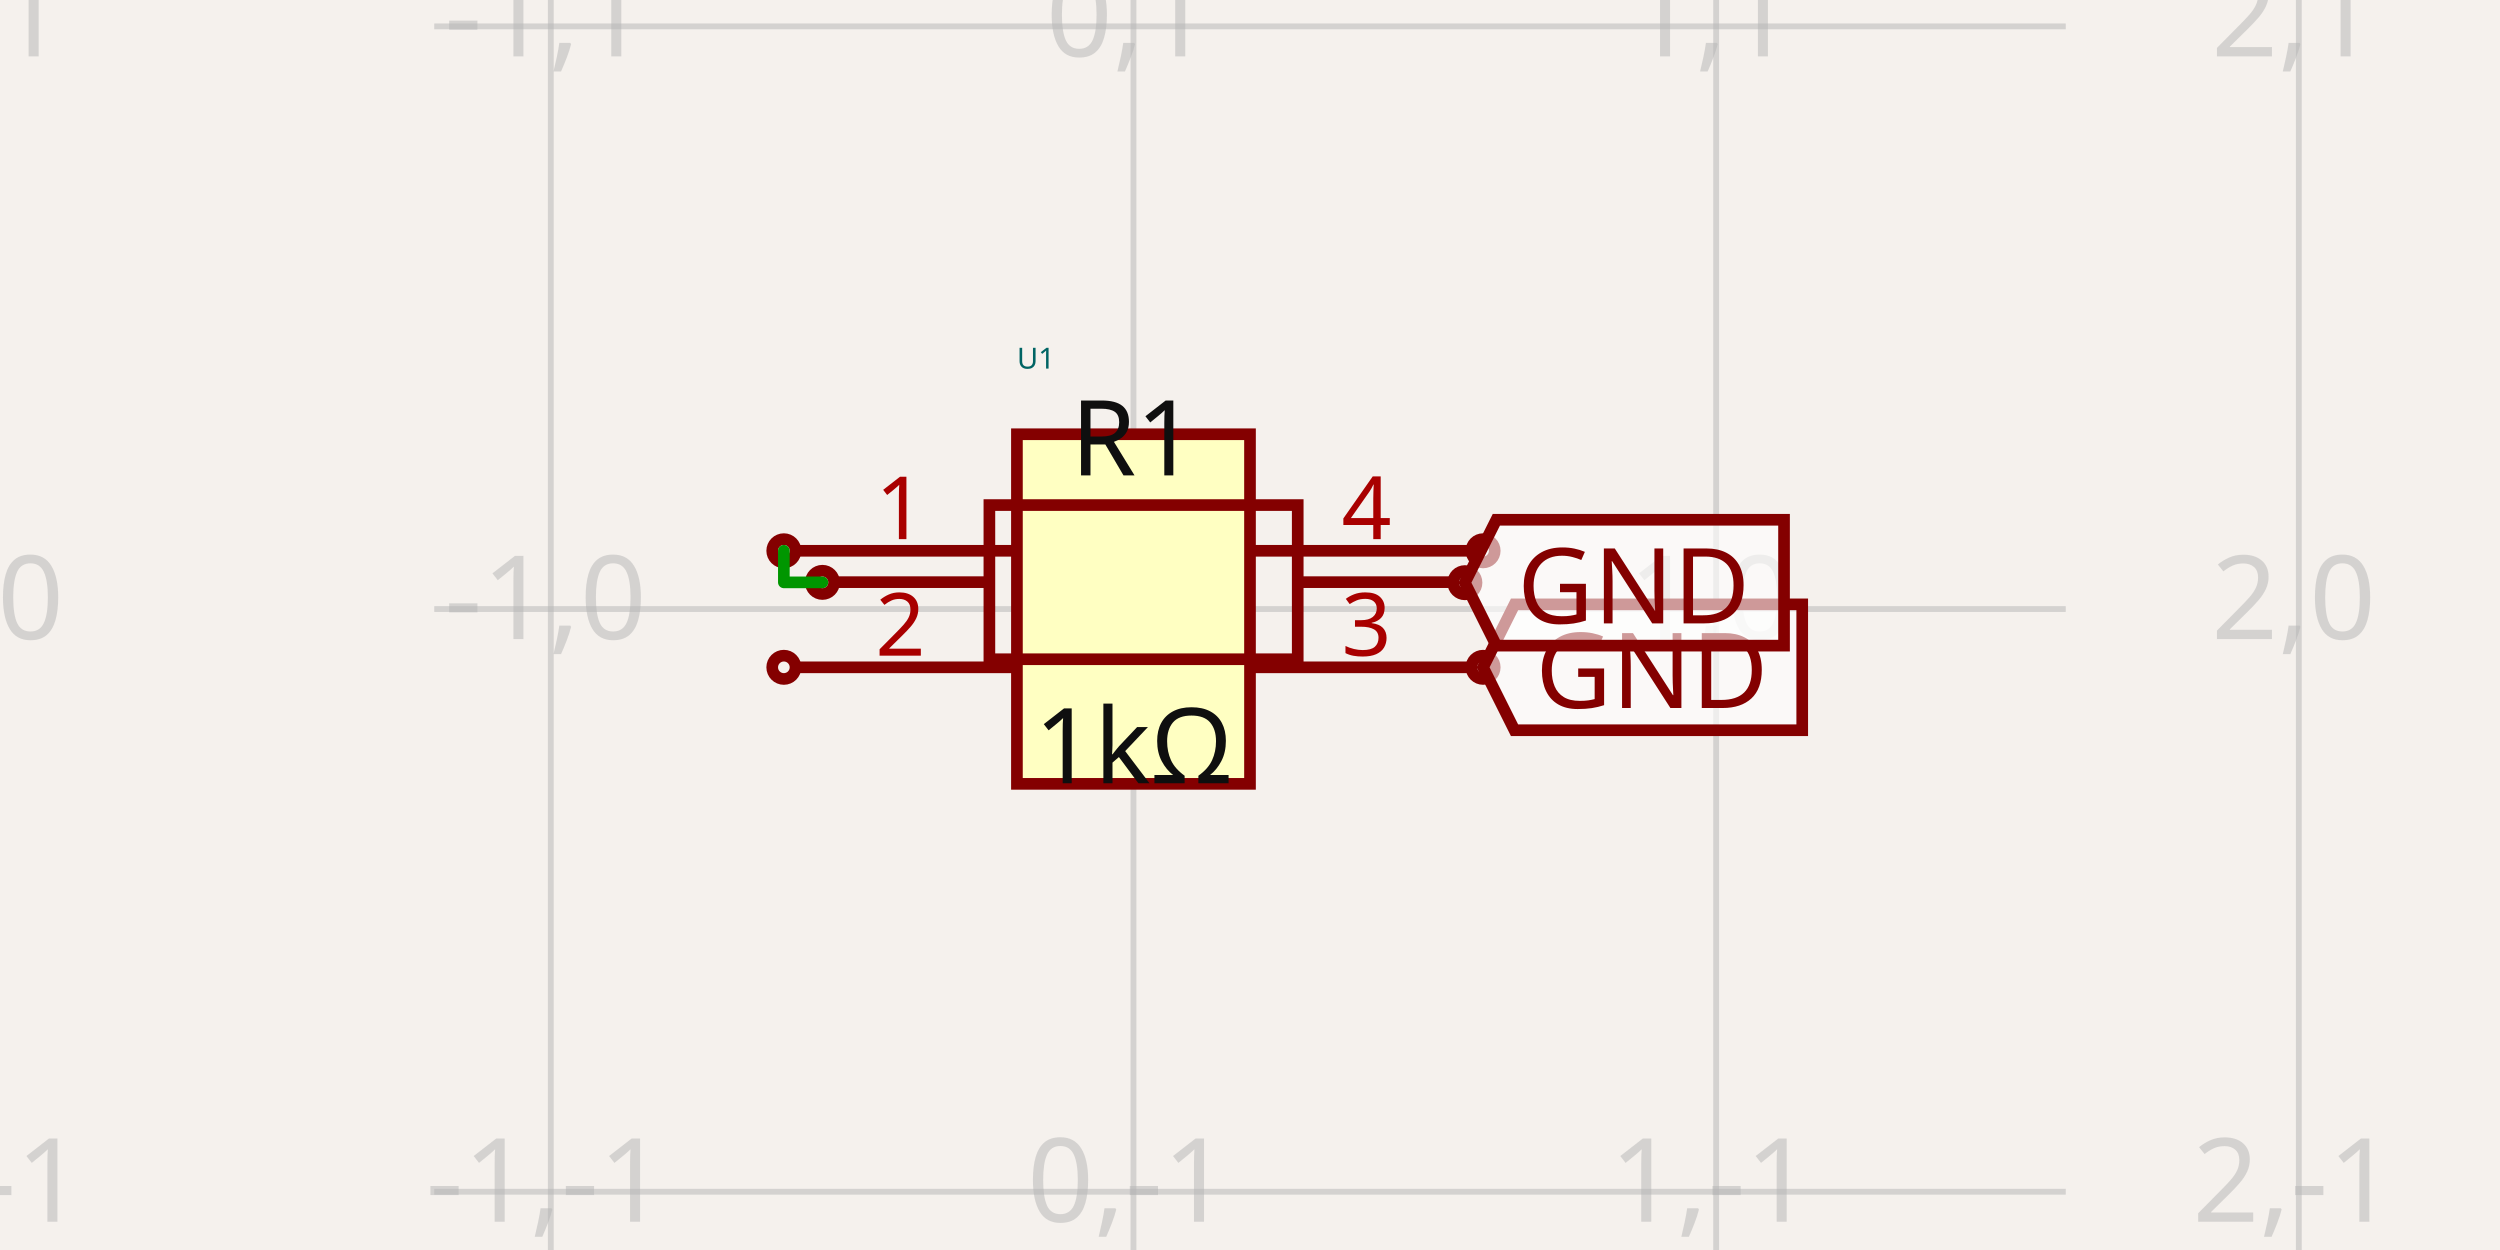
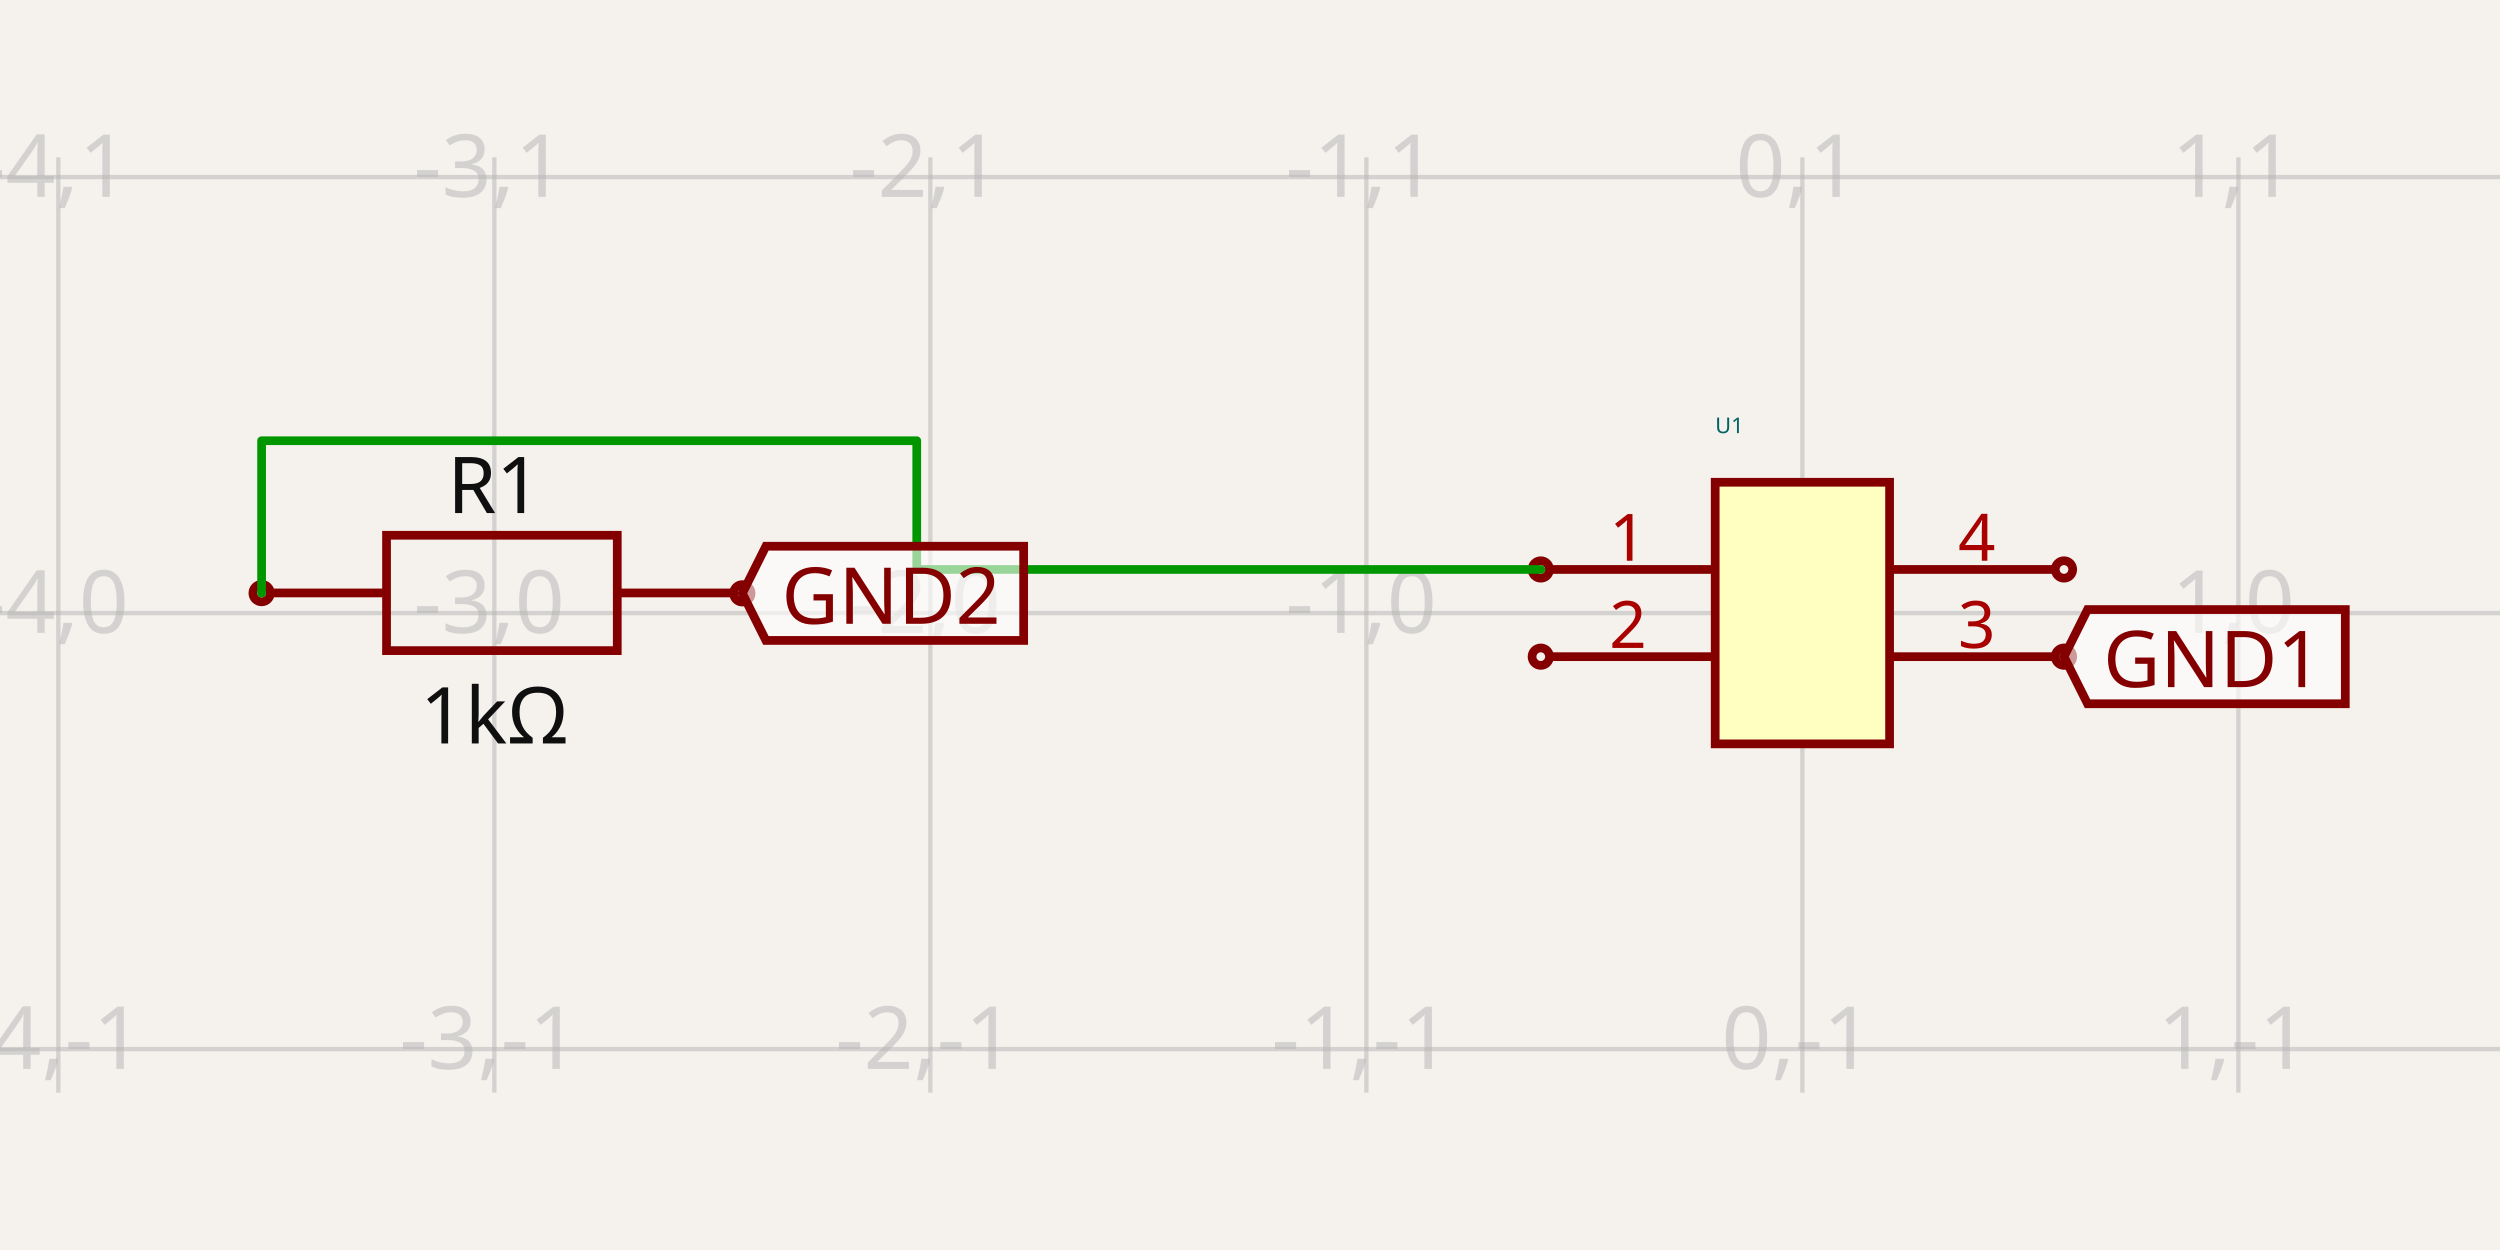
- <svg xmlns="http://www.w3.org/2000/svg" width="1200" height="600" style="background-color: rgb(245, 241, 237)" data-real-to-screen-transform="matrix(279.6865478275,0,0,-279.6865478275,544.0626904345,292.3447973897)">
+ <svg xmlns="http://www.w3.org/2000/svg" width="1200" height="600" style="background-color: rgb(245, 241, 237)" data-real-to-screen-transform="matrix(209.2856301853,0,0,-209.2856301853,865.1429917036,294.2717162662)">
  <style>
              .boundary { fill: rgb(245, 241, 237); }
              .schematic-boundary { fill: none; stroke: #fff; }
              .component { fill: none; stroke: rgb(132, 0, 0); }
              .chip { fill: rgb(255, 255, 194); stroke: rgb(132, 0, 0); }
              .component-pin { fill: none; stroke: rgb(132, 0, 0); }
              .trace:hover {
                filter: invert(1);
              }
              .trace:hover .trace-crossing-outline {
                opacity: 0;
              }
              .text { font-family: sans-serif; fill: rgb(0, 150, 0); }
              .pin-number { fill: rgb(169, 0, 0); }
              .port-label { fill: rgb(0, 100, 100); }
              .component-name { fill: rgb(0, 100, 100); }
            </style>
  <rect class="boundary" x="0" y="0" width="1200" height="600" />
  <g class="grid">
-     <line x1="-15.31" y1="600" x2="-15.31" y2="3.927880243281834e-11" stroke="rgb(181, 181, 181)" stroke-width="2.797" stroke-opacity="0.5" />
-     <line x1="264.376" y1="600" x2="264.376" y2="3.927880243281834e-11" stroke="rgb(181, 181, 181)" stroke-width="2.797" stroke-opacity="0.5" />
-     <line x1="544.063" y1="600" x2="544.063" y2="3.927880243281834e-11" stroke="rgb(181, 181, 181)" stroke-width="2.797" stroke-opacity="0.5" />
-     <line x1="823.749" y1="600" x2="823.749" y2="3.927880243281834e-11" stroke="rgb(181, 181, 181)" stroke-width="2.797" stroke-opacity="0.5" />
-     <line x1="1103.436" y1="600" x2="1103.436" y2="3.927880243281834e-11" stroke="rgb(181, 181, 181)" stroke-width="2.797" stroke-opacity="0.5" />
-     <line x1="208.439" y1="851.718" x2="991.561" y2="851.718" stroke="rgb(181, 181, 181)" stroke-width="2.797" stroke-opacity="0.5" />
-     <line x1="208.439" y1="572.031" x2="991.561" y2="572.031" stroke="rgb(181, 181, 181)" stroke-width="2.797" stroke-opacity="0.5" />
-     <line x1="208.439" y1="292.345" x2="991.561" y2="292.345" stroke="rgb(181, 181, 181)" stroke-width="2.797" stroke-opacity="0.5" />
-     <line x1="208.439" y1="12.658" x2="991.561" y2="12.658" stroke="rgb(181, 181, 181)" stroke-width="2.797" stroke-opacity="0.5" />
-     <line x1="208.439" y1="-267.028" x2="991.561" y2="-267.028" stroke="rgb(181, 181, 181)" stroke-width="2.797" stroke-opacity="0.5" />
-     <text x="-17.81" y="846.718" fill="rgb(181, 181, 181)" font-size="55.937" fill-opacity="0.5" text-anchor="middle" dominant-baseline="middle" font-family="sans-serif">-2,-2</text>
-     <text x="-17.81" y="567.031" fill="rgb(181, 181, 181)" font-size="55.937" fill-opacity="0.5" text-anchor="middle" dominant-baseline="middle" font-family="sans-serif">-2,-1</text>
-     <text x="-17.81" y="287.345" fill="rgb(181, 181, 181)" font-size="55.937" fill-opacity="0.5" text-anchor="middle" dominant-baseline="middle" font-family="sans-serif">-2,0</text>
-     <text x="-17.81" y="7.658" fill="rgb(181, 181, 181)" font-size="55.937" fill-opacity="0.5" text-anchor="middle" dominant-baseline="middle" font-family="sans-serif">-2,1</text>
-     <text x="-17.81" y="-272.028" fill="rgb(181, 181, 181)" font-size="55.937" fill-opacity="0.5" text-anchor="middle" dominant-baseline="middle" font-family="sans-serif">-2,2</text>
-     <text x="261.876" y="846.718" fill="rgb(181, 181, 181)" font-size="55.937" fill-opacity="0.5" text-anchor="middle" dominant-baseline="middle" font-family="sans-serif">-1,-2</text>
-     <text x="261.876" y="567.031" fill="rgb(181, 181, 181)" font-size="55.937" fill-opacity="0.5" text-anchor="middle" dominant-baseline="middle" font-family="sans-serif">-1,-1</text>
-     <text x="261.876" y="287.345" fill="rgb(181, 181, 181)" font-size="55.937" fill-opacity="0.5" text-anchor="middle" dominant-baseline="middle" font-family="sans-serif">-1,0</text>
-     <text x="261.876" y="7.658" fill="rgb(181, 181, 181)" font-size="55.937" fill-opacity="0.5" text-anchor="middle" dominant-baseline="middle" font-family="sans-serif">-1,1</text>
-     <text x="261.876" y="-272.028" fill="rgb(181, 181, 181)" font-size="55.937" fill-opacity="0.5" text-anchor="middle" dominant-baseline="middle" font-family="sans-serif">-1,2</text>
-     <text x="541.563" y="846.718" fill="rgb(181, 181, 181)" font-size="55.937" fill-opacity="0.5" text-anchor="middle" dominant-baseline="middle" font-family="sans-serif">0,-2</text>
-     <text x="541.563" y="567.031" fill="rgb(181, 181, 181)" font-size="55.937" fill-opacity="0.5" text-anchor="middle" dominant-baseline="middle" font-family="sans-serif">0,-1</text>
-     <text x="541.563" y="287.345" fill="rgb(181, 181, 181)" font-size="55.937" fill-opacity="0.5" text-anchor="middle" dominant-baseline="middle" font-family="sans-serif">0,0</text>
-     <text x="541.563" y="7.658" fill="rgb(181, 181, 181)" font-size="55.937" fill-opacity="0.5" text-anchor="middle" dominant-baseline="middle" font-family="sans-serif">0,1</text>
-     <text x="541.563" y="-272.028" fill="rgb(181, 181, 181)" font-size="55.937" fill-opacity="0.5" text-anchor="middle" dominant-baseline="middle" font-family="sans-serif">0,2</text>
-     <text x="821.249" y="846.718" fill="rgb(181, 181, 181)" font-size="55.937" fill-opacity="0.5" text-anchor="middle" dominant-baseline="middle" font-family="sans-serif">1,-2</text>
-     <text x="821.249" y="567.031" fill="rgb(181, 181, 181)" font-size="55.937" fill-opacity="0.5" text-anchor="middle" dominant-baseline="middle" font-family="sans-serif">1,-1</text>
-     <text x="821.249" y="287.345" fill="rgb(181, 181, 181)" font-size="55.937" fill-opacity="0.5" text-anchor="middle" dominant-baseline="middle" font-family="sans-serif">1,0</text>
-     <text x="821.249" y="7.658" fill="rgb(181, 181, 181)" font-size="55.937" fill-opacity="0.5" text-anchor="middle" dominant-baseline="middle" font-family="sans-serif">1,1</text>
-     <text x="821.249" y="-272.028" fill="rgb(181, 181, 181)" font-size="55.937" fill-opacity="0.5" text-anchor="middle" dominant-baseline="middle" font-family="sans-serif">1,2</text>
-     <text x="1100.936" y="846.718" fill="rgb(181, 181, 181)" font-size="55.937" fill-opacity="0.5" text-anchor="middle" dominant-baseline="middle" font-family="sans-serif">2,-2</text>
-     <text x="1100.936" y="567.031" fill="rgb(181, 181, 181)" font-size="55.937" fill-opacity="0.5" text-anchor="middle" dominant-baseline="middle" font-family="sans-serif">2,-1</text>
-     <text x="1100.936" y="287.345" fill="rgb(181, 181, 181)" font-size="55.937" fill-opacity="0.5" text-anchor="middle" dominant-baseline="middle" font-family="sans-serif">2,0</text>
-     <text x="1100.936" y="7.658" fill="rgb(181, 181, 181)" font-size="55.937" fill-opacity="0.5" text-anchor="middle" dominant-baseline="middle" font-family="sans-serif">2,1</text>
-     <text x="1100.936" y="-272.028" fill="rgb(181, 181, 181)" font-size="55.937" fill-opacity="0.5" text-anchor="middle" dominant-baseline="middle" font-family="sans-serif">2,2</text>
+     <line x1="-181.285" y1="524.486" x2="-181.285" y2="75.514" stroke="rgb(181, 181, 181)" stroke-width="2.093" stroke-opacity="0.5" />
+     <line x1="28" y1="524.486" x2="28" y2="75.514" stroke="rgb(181, 181, 181)" stroke-width="2.093" stroke-opacity="0.5" />
+     <line x1="237.286" y1="524.486" x2="237.286" y2="75.514" stroke="rgb(181, 181, 181)" stroke-width="2.093" stroke-opacity="0.5" />
+     <line x1="446.572" y1="524.486" x2="446.572" y2="75.514" stroke="rgb(181, 181, 181)" stroke-width="2.093" stroke-opacity="0.5" />
+     <line x1="655.857" y1="524.486" x2="655.857" y2="75.514" stroke="rgb(181, 181, 181)" stroke-width="2.093" stroke-opacity="0.5" />
+     <line x1="865.143" y1="524.486" x2="865.143" y2="75.514" stroke="rgb(181, 181, 181)" stroke-width="2.093" stroke-opacity="0.5" />
+     <line x1="1074.429" y1="524.486" x2="1074.429" y2="75.514" stroke="rgb(181, 181, 181)" stroke-width="2.093" stroke-opacity="0.5" />
+     <line x1="1283.714" y1="524.486" x2="1283.714" y2="75.514" stroke="rgb(181, 181, 181)" stroke-width="2.093" stroke-opacity="0.5" />
+     <line x1="-3.240074875066057e-11" y1="712.843" x2="1200" y2="712.843" stroke="rgb(181, 181, 181)" stroke-width="2.093" stroke-opacity="0.5" />
+     <line x1="-3.240074875066057e-11" y1="503.557" x2="1200" y2="503.557" stroke="rgb(181, 181, 181)" stroke-width="2.093" stroke-opacity="0.5" />
+     <line x1="-3.240074875066057e-11" y1="294.272" x2="1200" y2="294.272" stroke="rgb(181, 181, 181)" stroke-width="2.093" stroke-opacity="0.5" />
+     <line x1="-3.240074875066057e-11" y1="84.986" x2="1200" y2="84.986" stroke="rgb(181, 181, 181)" stroke-width="2.093" stroke-opacity="0.5" />
+     <line x1="-3.240074875066057e-11" y1="-124.3" x2="1200" y2="-124.3" stroke="rgb(181, 181, 181)" stroke-width="2.093" stroke-opacity="0.5" />
+     <text x="-183.785" y="707.843" fill="rgb(181, 181, 181)" font-size="41.857" fill-opacity="0.5" text-anchor="middle" dominant-baseline="middle" font-family="sans-serif">-5,-2</text>
+     <text x="-183.785" y="498.557" fill="rgb(181, 181, 181)" font-size="41.857" fill-opacity="0.5" text-anchor="middle" dominant-baseline="middle" font-family="sans-serif">-5,-1</text>
+     <text x="-183.785" y="289.272" fill="rgb(181, 181, 181)" font-size="41.857" fill-opacity="0.5" text-anchor="middle" dominant-baseline="middle" font-family="sans-serif">-5,0</text>
+     <text x="-183.785" y="79.986" fill="rgb(181, 181, 181)" font-size="41.857" fill-opacity="0.5" text-anchor="middle" dominant-baseline="middle" font-family="sans-serif">-5,1</text>
+     <text x="-183.785" y="-129.3" fill="rgb(181, 181, 181)" font-size="41.857" fill-opacity="0.5" text-anchor="middle" dominant-baseline="middle" font-family="sans-serif">-5,2</text>
+     <text x="25.5" y="707.843" fill="rgb(181, 181, 181)" font-size="41.857" fill-opacity="0.5" text-anchor="middle" dominant-baseline="middle" font-family="sans-serif">-4,-2</text>
+     <text x="25.5" y="498.557" fill="rgb(181, 181, 181)" font-size="41.857" fill-opacity="0.5" text-anchor="middle" dominant-baseline="middle" font-family="sans-serif">-4,-1</text>
+     <text x="25.5" y="289.272" fill="rgb(181, 181, 181)" font-size="41.857" fill-opacity="0.5" text-anchor="middle" dominant-baseline="middle" font-family="sans-serif">-4,0</text>
+     <text x="25.5" y="79.986" fill="rgb(181, 181, 181)" font-size="41.857" fill-opacity="0.5" text-anchor="middle" dominant-baseline="middle" font-family="sans-serif">-4,1</text>
+     <text x="25.5" y="-129.3" fill="rgb(181, 181, 181)" font-size="41.857" fill-opacity="0.5" text-anchor="middle" dominant-baseline="middle" font-family="sans-serif">-4,2</text>
+     <text x="234.786" y="707.843" fill="rgb(181, 181, 181)" font-size="41.857" fill-opacity="0.5" text-anchor="middle" dominant-baseline="middle" font-family="sans-serif">-3,-2</text>
+     <text x="234.786" y="498.557" fill="rgb(181, 181, 181)" font-size="41.857" fill-opacity="0.5" text-anchor="middle" dominant-baseline="middle" font-family="sans-serif">-3,-1</text>
+     <text x="234.786" y="289.272" fill="rgb(181, 181, 181)" font-size="41.857" fill-opacity="0.5" text-anchor="middle" dominant-baseline="middle" font-family="sans-serif">-3,0</text>
+     <text x="234.786" y="79.986" fill="rgb(181, 181, 181)" font-size="41.857" fill-opacity="0.5" text-anchor="middle" dominant-baseline="middle" font-family="sans-serif">-3,1</text>
+     <text x="234.786" y="-129.3" fill="rgb(181, 181, 181)" font-size="41.857" fill-opacity="0.5" text-anchor="middle" dominant-baseline="middle" font-family="sans-serif">-3,2</text>
+     <text x="444.072" y="707.843" fill="rgb(181, 181, 181)" font-size="41.857" fill-opacity="0.5" text-anchor="middle" dominant-baseline="middle" font-family="sans-serif">-2,-2</text>
+     <text x="444.072" y="498.557" fill="rgb(181, 181, 181)" font-size="41.857" fill-opacity="0.5" text-anchor="middle" dominant-baseline="middle" font-family="sans-serif">-2,-1</text>
+     <text x="444.072" y="289.272" fill="rgb(181, 181, 181)" font-size="41.857" fill-opacity="0.5" text-anchor="middle" dominant-baseline="middle" font-family="sans-serif">-2,0</text>
+     <text x="444.072" y="79.986" fill="rgb(181, 181, 181)" font-size="41.857" fill-opacity="0.5" text-anchor="middle" dominant-baseline="middle" font-family="sans-serif">-2,1</text>
+     <text x="444.072" y="-129.3" fill="rgb(181, 181, 181)" font-size="41.857" fill-opacity="0.5" text-anchor="middle" dominant-baseline="middle" font-family="sans-serif">-2,2</text>
+     <text x="653.357" y="707.843" fill="rgb(181, 181, 181)" font-size="41.857" fill-opacity="0.5" text-anchor="middle" dominant-baseline="middle" font-family="sans-serif">-1,-2</text>
+     <text x="653.357" y="498.557" fill="rgb(181, 181, 181)" font-size="41.857" fill-opacity="0.5" text-anchor="middle" dominant-baseline="middle" font-family="sans-serif">-1,-1</text>
+     <text x="653.357" y="289.272" fill="rgb(181, 181, 181)" font-size="41.857" fill-opacity="0.5" text-anchor="middle" dominant-baseline="middle" font-family="sans-serif">-1,0</text>
+     <text x="653.357" y="79.986" fill="rgb(181, 181, 181)" font-size="41.857" fill-opacity="0.5" text-anchor="middle" dominant-baseline="middle" font-family="sans-serif">-1,1</text>
+     <text x="653.357" y="-129.3" fill="rgb(181, 181, 181)" font-size="41.857" fill-opacity="0.5" text-anchor="middle" dominant-baseline="middle" font-family="sans-serif">-1,2</text>
+     <text x="862.643" y="707.843" fill="rgb(181, 181, 181)" font-size="41.857" fill-opacity="0.5" text-anchor="middle" dominant-baseline="middle" font-family="sans-serif">0,-2</text>
+     <text x="862.643" y="498.557" fill="rgb(181, 181, 181)" font-size="41.857" fill-opacity="0.5" text-anchor="middle" dominant-baseline="middle" font-family="sans-serif">0,-1</text>
+     <text x="862.643" y="289.272" fill="rgb(181, 181, 181)" font-size="41.857" fill-opacity="0.5" text-anchor="middle" dominant-baseline="middle" font-family="sans-serif">0,0</text>
+     <text x="862.643" y="79.986" fill="rgb(181, 181, 181)" font-size="41.857" fill-opacity="0.5" text-anchor="middle" dominant-baseline="middle" font-family="sans-serif">0,1</text>
+     <text x="862.643" y="-129.3" fill="rgb(181, 181, 181)" font-size="41.857" fill-opacity="0.5" text-anchor="middle" dominant-baseline="middle" font-family="sans-serif">0,2</text>
+     <text x="1071.929" y="707.843" fill="rgb(181, 181, 181)" font-size="41.857" fill-opacity="0.5" text-anchor="middle" dominant-baseline="middle" font-family="sans-serif">1,-2</text>
+     <text x="1071.929" y="498.557" fill="rgb(181, 181, 181)" font-size="41.857" fill-opacity="0.5" text-anchor="middle" dominant-baseline="middle" font-family="sans-serif">1,-1</text>
+     <text x="1071.929" y="289.272" fill="rgb(181, 181, 181)" font-size="41.857" fill-opacity="0.5" text-anchor="middle" dominant-baseline="middle" font-family="sans-serif">1,0</text>
+     <text x="1071.929" y="79.986" fill="rgb(181, 181, 181)" font-size="41.857" fill-opacity="0.5" text-anchor="middle" dominant-baseline="middle" font-family="sans-serif">1,1</text>
+     <text x="1071.929" y="-129.3" fill="rgb(181, 181, 181)" font-size="41.857" fill-opacity="0.5" text-anchor="middle" dominant-baseline="middle" font-family="sans-serif">1,2</text>
+     <text x="1281.214" y="707.843" fill="rgb(181, 181, 181)" font-size="41.857" fill-opacity="0.5" text-anchor="middle" dominant-baseline="middle" font-family="sans-serif">2,-2</text>
+     <text x="1281.214" y="498.557" fill="rgb(181, 181, 181)" font-size="41.857" fill-opacity="0.5" text-anchor="middle" dominant-baseline="middle" font-family="sans-serif">2,-1</text>
+     <text x="1281.214" y="289.272" fill="rgb(181, 181, 181)" font-size="41.857" fill-opacity="0.5" text-anchor="middle" dominant-baseline="middle" font-family="sans-serif">2,0</text>
+     <text x="1281.214" y="79.986" fill="rgb(181, 181, 181)" font-size="41.857" fill-opacity="0.5" text-anchor="middle" dominant-baseline="middle" font-family="sans-serif">2,1</text>
+     <text x="1281.214" y="-129.3" fill="rgb(181, 181, 181)" font-size="41.857" fill-opacity="0.5" text-anchor="middle" dominant-baseline="middle" font-family="sans-serif">2,2</text>
  </g>
  <g data-circuit-json-type="schematic_component" data-schematic-component-id="schematic_component_0">
-     <rect class="component chip" x="488.125" y="208.439" width="111.875" height="167.812" stroke-width="5.594px" fill="rgb(255, 255, 194)" stroke="rgb(132, 0, 0)" />
-     <rect class="component-overlay" x="488.125" y="208.439" width="111.875" height="167.812" fill="transparent" />
-     <text x="488.125" y="412.61" fill="#006464" text-anchor="start" dominant-baseline="middle" font-family="sans-serif" font-size="13.984px" transform="rotate(0, 488.1254, 412.61)" />
-     <text x="488.125" y="172.08" fill="#006464" text-anchor="start" dominant-baseline="middle" font-family="sans-serif" font-size="13.984px" transform="rotate(0, 488.1254, 172.0796)">U1</text>
-     <line class="component-pin" x1="381.844" y1="264.376" x2="488.125" y2="264.376" stroke-width="5.594px" />
-     <circle class="component-pin" cx="376.251" cy="264.376" r="5.594" stroke-width="5.594px" />
-     <text class="pin-number" x="432.188" y="258.782" style="font-family: sans-serif;" fill="rgb(169, 0, 0)" text-anchor="middle" dominant-baseline="auto" font-size="41.953px" transform="">1</text>
-     <line class="component-pin" x1="381.844" y1="320.313" x2="488.125" y2="320.313" stroke-width="5.594px" />
-     <circle class="component-pin" cx="376.251" cy="320.313" r="5.594" stroke-width="5.594px" />
-     <text class="pin-number" x="432.188" y="314.72" style="font-family: sans-serif;" fill="rgb(169, 0, 0)" text-anchor="middle" dominant-baseline="auto" font-size="41.953px" transform="">2</text>
-     <line class="component-pin" x1="706.281" y1="320.313" x2="600" y2="320.313" stroke-width="5.594px" />
-     <circle class="component-pin" cx="711.875" cy="320.313" r="5.594" stroke-width="5.594px" />
-     <text class="pin-number" x="655.937" y="314.72" style="font-family: sans-serif;" fill="rgb(169, 0, 0)" text-anchor="middle" dominant-baseline="auto" font-size="41.953px" transform="">3</text>
-     <line class="component-pin" x1="706.281" y1="264.376" x2="600" y2="264.376" stroke-width="5.594px" />
-     <circle class="component-pin" cx="711.875" cy="264.376" r="5.594" stroke-width="5.594px" />
-     <text class="pin-number" x="655.937" y="258.782" style="font-family: sans-serif;" fill="rgb(169, 0, 0)" text-anchor="middle" dominant-baseline="auto" font-size="41.953px" transform="">4</text>
+     <rect class="component chip" x="823.286" y="231.486" width="83.714" height="125.571" stroke-width="4.186px" fill="rgb(255, 255, 194)" stroke="rgb(132, 0, 0)" />
+     <rect class="component-overlay" x="823.286" y="231.486" width="83.714" height="125.571" fill="transparent" />
+     <text x="823.286" y="384.265" fill="#006464" text-anchor="start" dominant-baseline="middle" font-family="sans-serif" font-size="10.464px" transform="rotate(0, 823.2859, 384.2645)" />
+     <text x="823.286" y="204.279" fill="#006464" text-anchor="start" dominant-baseline="middle" font-family="sans-serif" font-size="10.464px" transform="rotate(0, 823.2859, 204.2789)">U1</text>
+     <line class="component-pin" x1="743.757" y1="273.343" x2="823.286" y2="273.343" stroke-width="4.186px" />
+     <circle class="component-pin" cx="739.572" cy="273.343" r="4.186" stroke-width="4.186px" />
+     <text class="pin-number" x="781.429" y="269.157" style="font-family: sans-serif;" fill="rgb(169, 0, 0)" text-anchor="middle" dominant-baseline="auto" font-size="31.393px" transform="">1</text>
+     <line class="component-pin" x1="743.757" y1="315.2" x2="823.286" y2="315.2" stroke-width="4.186px" />
+     <circle class="component-pin" cx="739.572" cy="315.2" r="4.186" stroke-width="4.186px" />
+     <text class="pin-number" x="781.429" y="311.015" style="font-family: sans-serif;" fill="rgb(169, 0, 0)" text-anchor="middle" dominant-baseline="auto" font-size="31.393px" transform="">2</text>
+     <line class="component-pin" x1="986.529" y1="315.2" x2="907" y2="315.2" stroke-width="4.186px" />
+     <circle class="component-pin" cx="990.714" cy="315.2" r="4.186" stroke-width="4.186px" />
+     <text class="pin-number" x="948.857" y="311.015" style="font-family: sans-serif;" fill="rgb(169, 0, 0)" text-anchor="middle" dominant-baseline="auto" font-size="31.393px" transform="">3</text>
+     <line class="component-pin" x1="986.529" y1="273.343" x2="907" y2="273.343" stroke-width="4.186px" />
+     <circle class="component-pin" cx="990.714" cy="273.343" r="4.186" stroke-width="4.186px" />
+     <text class="pin-number" x="948.857" y="269.157" style="font-family: sans-serif;" fill="rgb(169, 0, 0)" text-anchor="middle" dominant-baseline="auto" font-size="31.393px" transform="">4</text>
  </g>
  <g data-circuit-json-type="schematic_component" data-schematic-component-id="schematic_component_1">
-     <rect class="component-overlay" x="400.905" y="242.434" width="296.002" height="74" fill="transparent" />
-     <path d="M 400.905 279.434 L 474.905 279.434" stroke="rgb(132, 0, 0)" fill="none" stroke-width="5.594px" />
-     <path d="M 622.906 279.434 L 696.906 279.434" stroke="rgb(132, 0, 0)" fill="none" stroke-width="5.594px" />
-     <path d="M 548.906 242.434 L 622.906 242.434 L 622.906 316.434 L 474.905 316.434 L 474.905 242.434 L 548.906 242.434" stroke="rgb(132, 0, 0)" fill="none" stroke-width="5.594px" />
-     <text x="544.063" y="228.196" fill="rgb(15, 15, 15)" font-family="sans-serif" text-anchor="middle" dominant-baseline="auto" font-size="50.344px">R1</text>
-     <text x="544.063" y="336.916" fill="rgb(15, 15, 15)" font-family="sans-serif" text-anchor="middle" dominant-baseline="hanging" font-size="50.344px">1kΩ</text>
-     <circle cx="394.769" cy="279.534" r="5.594px" stroke-width="5.594px" fill="none" stroke="rgb(132, 0, 0)" />
-     <circle cx="703.146" cy="279.687" r="5.594px" stroke-width="5.594px" fill="none" stroke="rgb(132, 0, 0)" />
+     <rect class="component-overlay" x="130.163" y="256.924" width="221.494" height="55.374" fill="transparent" />
+     <path d="M 130.163 284.611 L 185.537 284.611" stroke="rgb(132, 0, 0)" fill="none" stroke-width="4.186px" />
+     <path d="M 296.284 284.611 L 351.657 284.611" stroke="rgb(132, 0, 0)" fill="none" stroke-width="4.186px" />
+     <path d="M 240.91 256.924 L 296.284 256.924 L 296.284 312.298 L 185.537 312.298 L 185.537 256.924 L 240.91 256.924" stroke="rgb(132, 0, 0)" fill="none" stroke-width="4.186px" />
+     <text x="237.286" y="246.276" fill="rgb(15, 15, 15)" font-family="sans-serif" text-anchor="middle" dominant-baseline="auto" font-size="37.671px">R1</text>
+     <text x="237.286" y="327.617" fill="rgb(15, 15, 15)" font-family="sans-serif" text-anchor="middle" dominant-baseline="hanging" font-size="37.671px">1kΩ</text>
+     <circle cx="125.571" cy="284.685" r="4.186px" stroke-width="4.186px" fill="none" stroke="rgb(132, 0, 0)" />
+     <circle cx="356.326" cy="284.8" r="4.186px" stroke-width="4.186px" fill="none" stroke="rgb(132, 0, 0)" />
  </g>
  <g class="trace" data-circuit-json-type="schematic_trace" data-schematic-trace-id="schematic_trace_0">
-     <path d="M 376.251 264.376 L 376.251 264.376 L 376.251 279.534 L 394.769 279.534" class="trace-invisible-hover-outline" stroke="rgb(0, 150, 0)" fill="none" stroke-width="44.75px" stroke-linecap="round" opacity="0" stroke-linejoin="round" />
-     <path d="M 376.251 264.376 L 376.251 264.376 L 376.251 279.534 L 394.769 279.534" stroke="rgb(0, 150, 0)" fill="none" stroke-width="5.594px" stroke-linecap="round" stroke-linejoin="round" />
+     <path d="M 739.572 273.343 L 440.04 273.343 L 440.04 211.55 L 125.571 211.55 L 125.571 284.685" class="trace-invisible-hover-outline" stroke="rgb(0, 150, 0)" fill="none" stroke-width="33.486px" stroke-linecap="round" opacity="0" stroke-linejoin="round" />
+     <path d="M 739.572 273.343 L 440.04 273.343 L 440.04 211.55 L 125.571 211.55 L 125.571 284.685" stroke="rgb(0, 150, 0)" fill="none" stroke-width="4.186px" stroke-linecap="round" stroke-linejoin="round" />
  </g>
-   <path class="net-label" d="     M 711.875,320.313     L 726.978,290.107     L 865.068,290.107     L 865.068,350.52     L 726.978,350.52     Z   " fill="rgba(255, 255, 255, 0.6)" stroke="rgb(132, 0, 0)" stroke-width="5.594px" />
-   <text class="net-label-text" x="737.046" y="320.313" fill="rgb(132, 0, 0)" text-anchor="start" dominant-baseline="central" font-family="sans-serif" font-variant-numeric="tabular-nums" font-size="50.344px" transform="">GND</text>
-   <path class="net-label" d="     M 703.146,279.687     L 718.249,249.48     L 856.339,249.48     L 856.339,309.893     L 718.249,309.893     Z   " fill="rgba(255, 255, 255, 0.6)" stroke="rgb(132, 0, 0)" stroke-width="5.594px" />
-   <text class="net-label-text" x="728.318" y="279.687" fill="rgb(132, 0, 0)" text-anchor="start" dominant-baseline="central" font-family="sans-serif" font-variant-numeric="tabular-nums" font-size="50.344px" transform="">GND</text>
+   <path class="net-label" d="     M 990.714,315.2     L 1002.016,292.597     L 1125.745,292.597     L 1125.745,337.803     L 1002.016,337.803     Z   " fill="rgba(255, 255, 255, 0.6)" stroke="rgb(132, 0, 0)" stroke-width="4.186px" />
+   <text class="net-label-text" x="1009.55" y="315.2" fill="rgb(132, 0, 0)" text-anchor="start" dominant-baseline="central" font-family="sans-serif" font-variant-numeric="tabular-nums" font-size="37.671px" transform="">GND1</text>
+   <path class="net-label" d="     M 356.326,284.8     L 367.627,262.197     L 491.357,262.197     L 491.357,307.403     L 367.627,307.403     Z   " fill="rgba(255, 255, 255, 0.6)" stroke="rgb(132, 0, 0)" stroke-width="4.186px" />
+   <text class="net-label-text" x="375.162" y="284.8" fill="rgb(132, 0, 0)" text-anchor="start" dominant-baseline="central" font-family="sans-serif" font-variant-numeric="tabular-nums" font-size="37.671px" transform="">GND2</text>
</svg>
